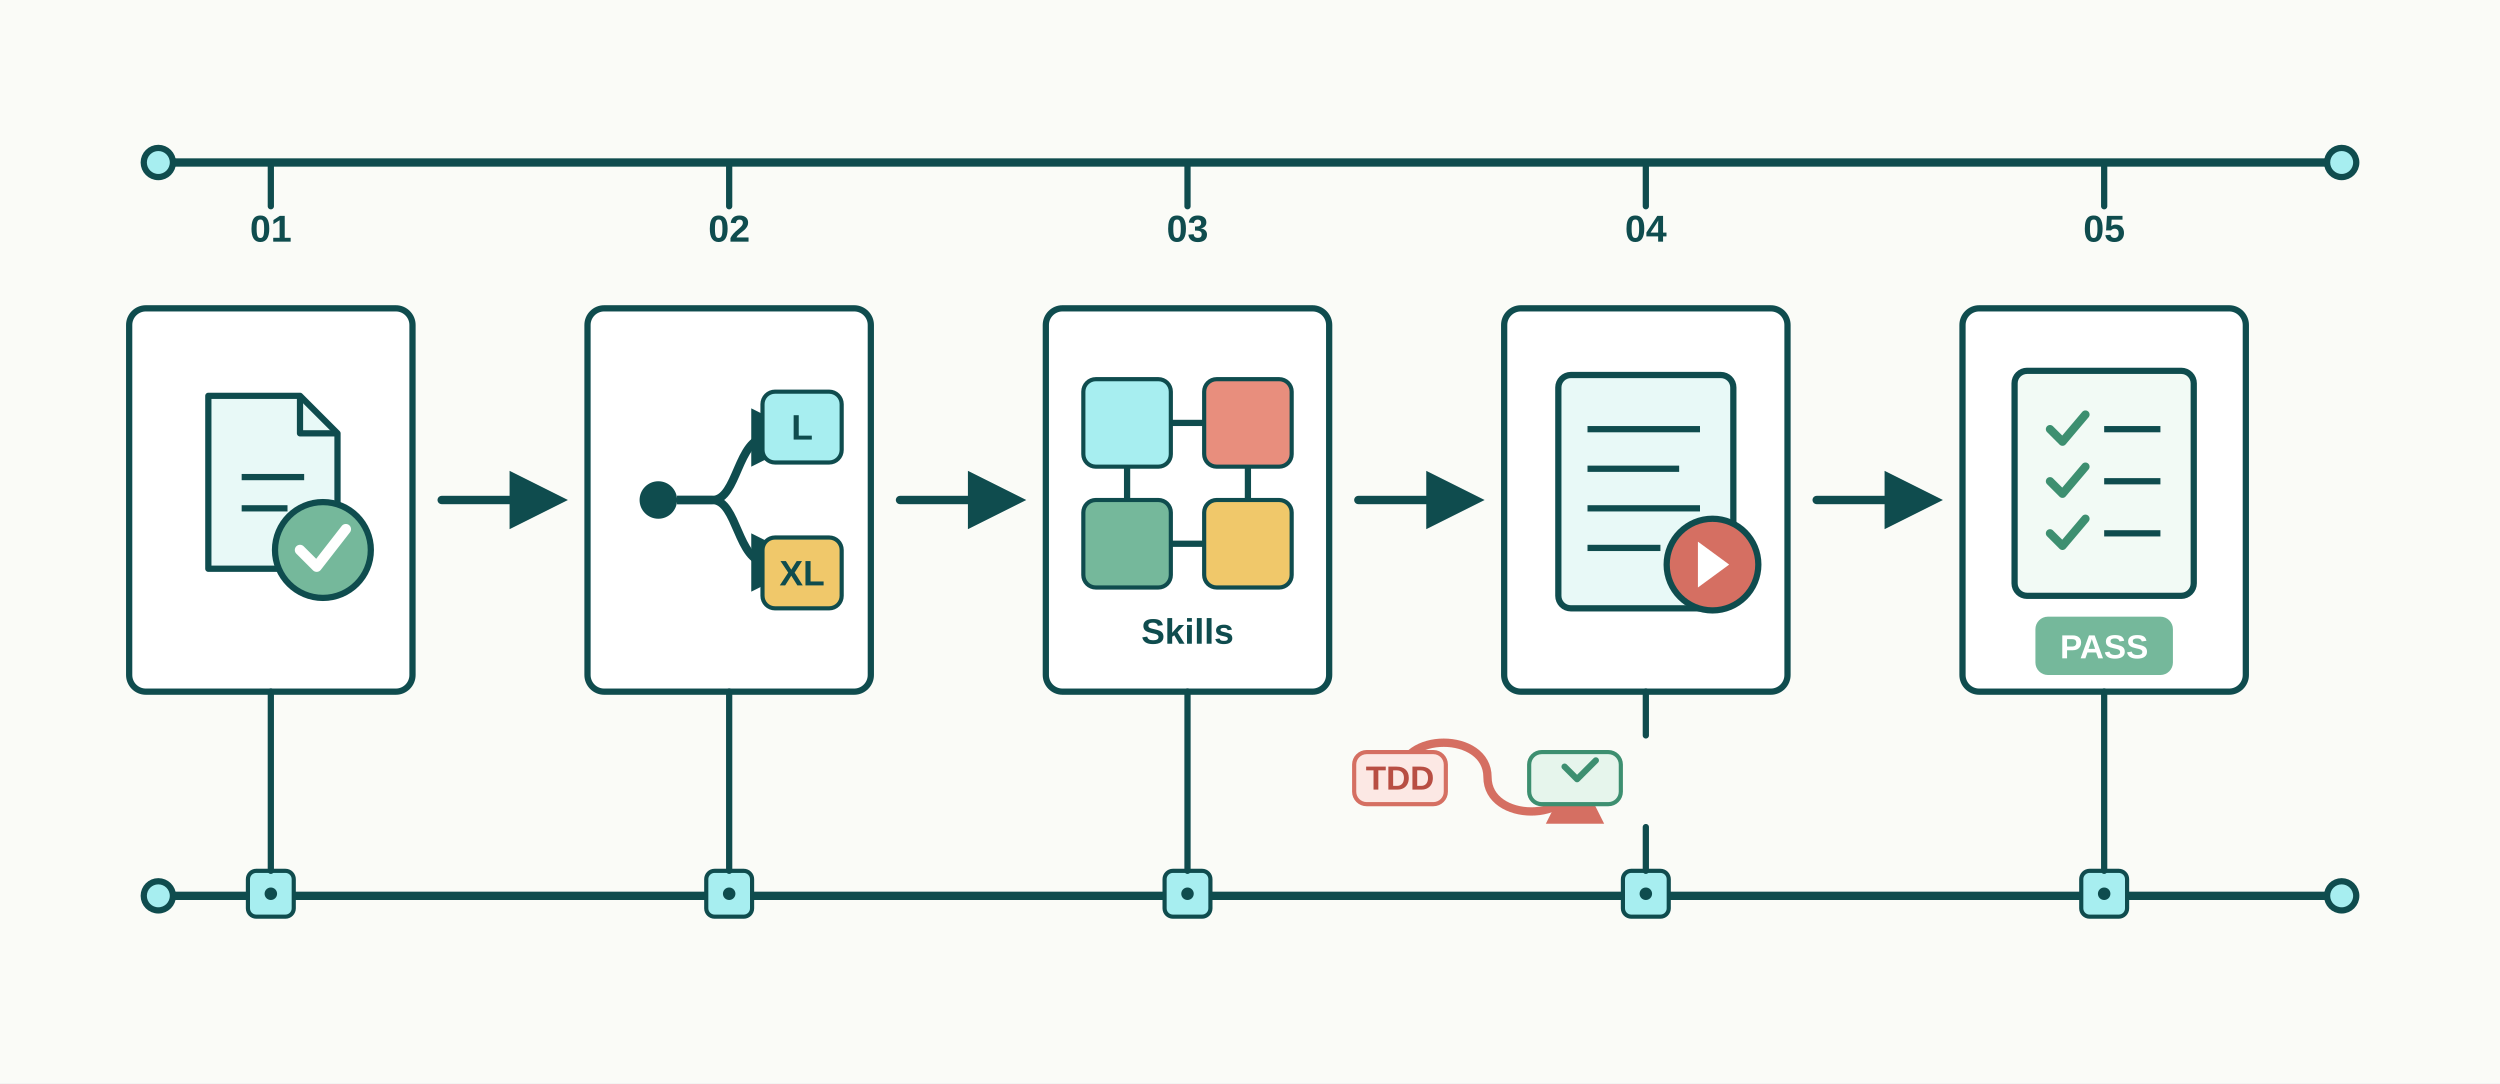
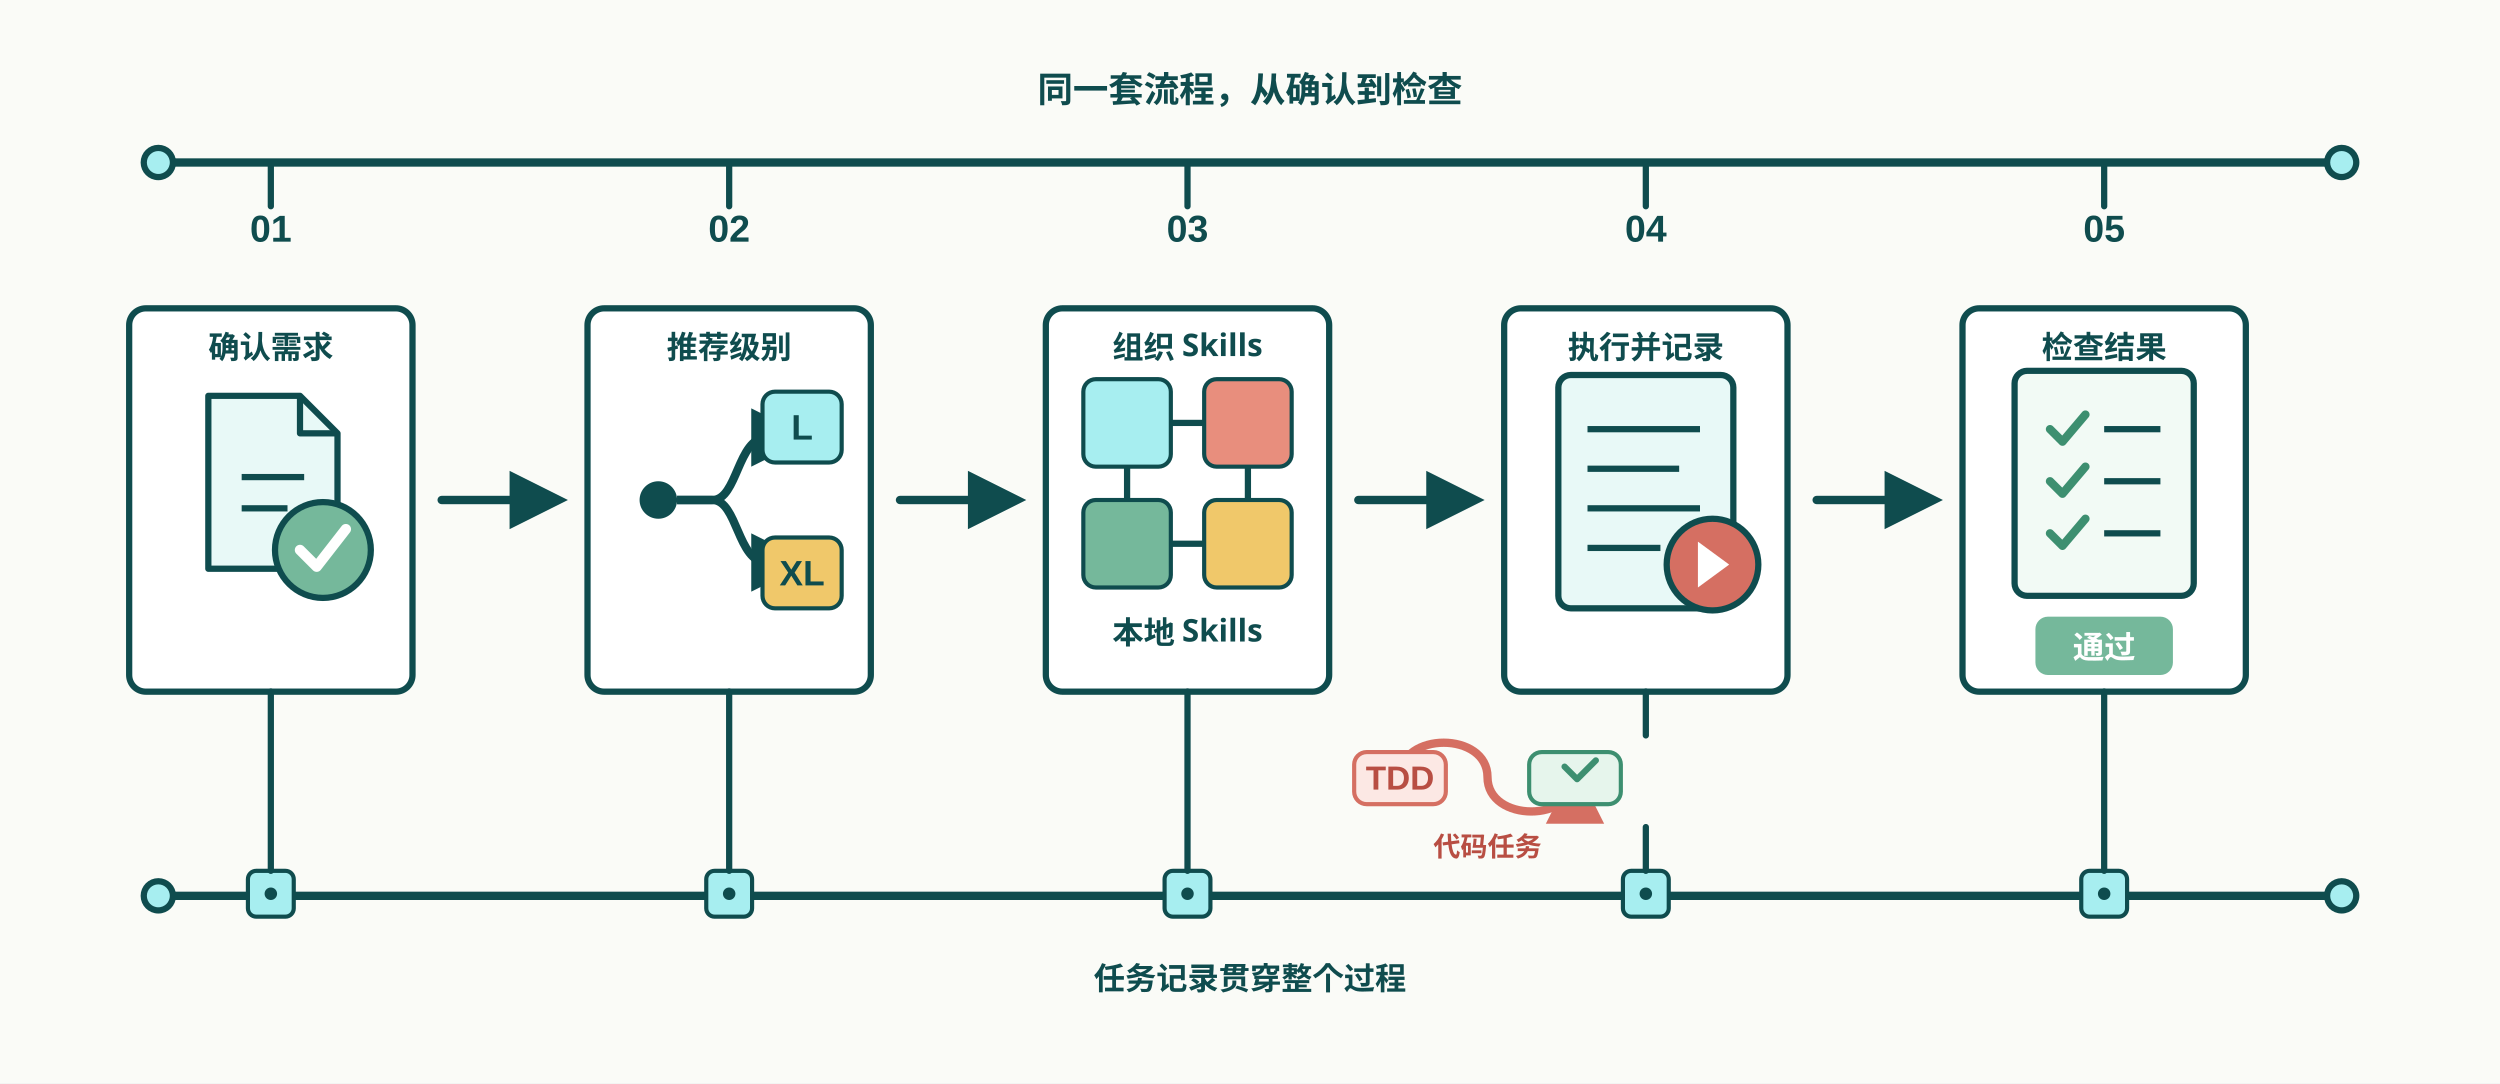
<svg xmlns="http://www.w3.org/2000/svg" width="1200" height="520" viewBox="0 0 1200 520" role="img" aria-labelledby="title desc">
  <defs>
    <marker id="arrow" viewBox="0 0 10 10" refX="8" refY="5" markerWidth="7" markerHeight="7" orient="auto-start-reverse">
      <path d="M 0 0 L 10 5 L 0 10 Z" fill="#0F4C4E" />
    </marker>
    <marker id="arrow-coral" viewBox="0 0 10 10" refX="8" refY="5" markerWidth="7" markerHeight="7" orient="auto-start-reverse">
      <path d="M 0 0 L 10 5 L 0 10 Z" fill="#D56F62" />
    </marker>
  </defs>
  <rect width="1200" height="520" fill="#FAFBF7" />
  <path d="M76 78 H1124" fill="none" stroke="#0F4C4E" stroke-width="4" stroke-linecap="round" />
  <path d="M76 430 H1124" fill="none" stroke="#0F4C4E" stroke-width="4" stroke-linecap="round" />
  <circle cx="76" cy="78" r="7" fill="#A7EEF0" stroke="#0F4C4E" stroke-width="3" />
  <circle cx="1124" cy="78" r="7" fill="#A7EEF0" stroke="#0F4C4E" stroke-width="3" />
  <circle cx="76" cy="430" r="7" fill="#A7EEF0" stroke="#0F4C4E" stroke-width="3" />
  <circle cx="1124" cy="430" r="7" fill="#A7EEF0" stroke="#0F4C4E" stroke-width="3" />
+   <text x="600" y="49" fill="#0F4C4E" font-family="Noto Sans SC, Microsoft YaHei UI, sans-serif" font-size="17" font-weight="700" text-anchor="middle">同一套流程，从确认到检查</text>
  <g fill="#0F4C4E" font-family="Segoe UI, Arial, sans-serif" font-size="18" font-weight="700" text-anchor="middle">
    <text x="130" y="116">01</text>
    <text x="350" y="116">02</text>
    <text x="570" y="116">03</text>
    <text x="790" y="116">04</text>
    <text x="1010" y="116">05</text>
  </g>
  <g stroke="#0F4C4E" stroke-width="3" stroke-linecap="round">
    <path d="M130 78 V99" />
    <path d="M350 78 V99" />
    <path d="M570 78 V99" />
    <path d="M790 78 V99" />
    <path d="M1010 78 V99" />
  </g>
  <g fill="none" stroke="#0F4C4E" stroke-width="4" stroke-linecap="round" marker-end="url(#arrow)">
    <path d="M212 240 H267" />
    <path d="M432 240 H487" />
    <path d="M652 240 H707" />
    <path d="M872 240 H927" />
  </g>
  <g transform="translate(62 148)">
    <rect x="0" y="0" width="136" height="184" rx="8" fill="#FFFFFF" stroke="#0F4C4E" stroke-width="3" />
+     <text x="68" y="24" fill="#0F4C4E" font-family="Noto Sans SC, Microsoft YaHei UI, sans-serif" font-size="15" font-weight="700" text-anchor="middle">确认需求</text>
    <path d="M38 42 H82 L100 60 V125 H38 Z" fill="#E8F9F7" stroke="#0F4C4E" stroke-width="3" stroke-linejoin="round" />
    <path d="M82 42 V60 H100" fill="none" stroke="#0F4C4E" stroke-width="3" stroke-linejoin="round" />
    <path d="M54 81 H84 M54 96 H76" fill="none" stroke="#0F4C4E" stroke-width="3" />
    <circle cx="93" cy="116" r="23" fill="#75B89B" stroke="#0F4C4E" stroke-width="3" />
    <path d="M82 116 L90 124 L104 106" fill="none" stroke="#FFFFFF" stroke-width="5" stroke-linecap="round" stroke-linejoin="round" />
  </g>
  <g transform="translate(282 148)">
    <rect x="0" y="0" width="136" height="184" rx="8" fill="#FFFFFF" stroke="#0F4C4E" stroke-width="3" />
+     <text x="68" y="24" fill="#0F4C4E" font-family="Noto Sans SC, Microsoft YaHei UI, sans-serif" font-size="15" font-weight="700" text-anchor="middle">推荐级别</text>
    <circle cx="34" cy="92" r="9" fill="#0F4C4E" />
    <path d="M43 92 H60 C72 92 72 62 86 62 H101" fill="none" stroke="#0F4C4E" stroke-width="4" marker-end="url(#arrow)" />
    <path d="M43 92 H60 C72 92 72 122 86 122 H101" fill="none" stroke="#0F4C4E" stroke-width="4" marker-end="url(#arrow)" />
    <rect x="84" y="40" width="38" height="34" rx="6" fill="#A7EEF0" stroke="#0F4C4E" stroke-width="2" />
    <rect x="84" y="110" width="38" height="34" rx="6" fill="#F0C86A" stroke="#0F4C4E" stroke-width="2" />
    <g fill="#0F4C4E" font-family="Segoe UI, Arial, sans-serif" font-size="17" font-weight="700" text-anchor="middle">
      <text x="103" y="63">L</text>
      <text x="103" y="133">XL</text>
    </g>
  </g>
  <g transform="translate(502 148)">
    <rect x="0" y="0" width="136" height="184" rx="8" fill="#FFFFFF" stroke="#0F4C4E" stroke-width="3" />
+     <text x="68" y="24" fill="#0F4C4E" font-family="Noto Sans SC, Microsoft YaHei UI, sans-serif" font-size="15" font-weight="700" text-anchor="middle">组织 Skills</text>
    <rect x="18" y="34" width="42" height="42" rx="6" fill="#A7EEF0" stroke="#0F4C4E" stroke-width="2" />
    <rect x="76" y="34" width="42" height="42" rx="6" fill="#E88E7D" stroke="#0F4C4E" stroke-width="2" />
    <rect x="18" y="92" width="42" height="42" rx="6" fill="#75B89B" stroke="#0F4C4E" stroke-width="2" />
    <rect x="76" y="92" width="42" height="42" rx="6" fill="#F0C86A" stroke="#0F4C4E" stroke-width="2" />
    <path d="M60 55 H76 M39 76 V92 M97 76 V92 M60 113 H76" fill="none" stroke="#0F4C4E" stroke-width="3" />
-     <text x="68" y="161" fill="#0F4C4E" font-family="Segoe UI, Arial, sans-serif" font-size="17" font-weight="700" text-anchor="middle">Skills</text>
+     <text x="68" y="161" fill="#0F4C4E" font-family="Noto Sans SC, Microsoft YaHei UI, sans-serif" font-size="15" font-weight="700" text-anchor="middle">本地 Skills</text>
  </g>
  <g transform="translate(722 148)">
    <rect x="0" y="0" width="136" height="184" rx="8" fill="#FFFFFF" stroke="#0F4C4E" stroke-width="3" />
+     <text x="68" y="24" fill="#0F4C4E" font-family="Noto Sans SC, Microsoft YaHei UI, sans-serif" font-size="15" font-weight="700" text-anchor="middle">执行并记录</text>
    <rect x="26" y="32" width="84" height="112" rx="6" fill="#E8F9F7" stroke="#0F4C4E" stroke-width="3" />
    <path d="M40 58 H94 M40 77 H84 M40 96 H94 M40 115 H75" fill="none" stroke="#0F4C4E" stroke-width="3" />
    <circle cx="100" cy="123" r="22" fill="#D56F62" stroke="#0F4C4E" stroke-width="3" />
    <path d="M93 112 L108 123 L93 134 Z" fill="#FFFFFF" />
  </g>
  <g transform="translate(942 148)">
    <rect x="0" y="0" width="136" height="184" rx="8" fill="#FFFFFF" stroke="#0F4C4E" stroke-width="3" />
+     <text x="68" y="24" fill="#0F4C4E" font-family="Noto Sans SC, Microsoft YaHei UI, sans-serif" font-size="15" font-weight="700" text-anchor="middle">检查结果</text>
    <rect x="25" y="30" width="86" height="108" rx="6" fill="#F2FAF5" stroke="#0F4C4E" stroke-width="3" />
    <path d="M42 58 L48 64 L59 51 M42 83 L48 89 L59 76 M42 108 L48 114 L59 101" fill="none" stroke="#3D8F70" stroke-width="4" stroke-linecap="round" stroke-linejoin="round" />
    <path d="M68 58 H95 M68 83 H95 M68 108 H95" fill="none" stroke="#0F4C4E" stroke-width="3" />
    <rect x="35" y="148" width="66" height="28" rx="6" fill="#75B89B" />
-     <text x="68" y="168" fill="#FFFFFF" font-family="Segoe UI, Arial, sans-serif" font-size="16" font-weight="700" text-anchor="middle">PASS</text>
+     <text x="68" y="168" fill="#FFFFFF" font-family="Noto Sans SC, Microsoft YaHei UI, sans-serif" font-size="15" font-weight="700" text-anchor="middle">通过</text>
  </g>
  <g fill="#A7EEF0" stroke="#0F4C4E" stroke-width="2">
    <rect x="119" y="418" width="22" height="22" rx="4" />
    <rect x="339" y="418" width="22" height="22" rx="4" />
    <rect x="559" y="418" width="22" height="22" rx="4" />
    <rect x="779" y="418" width="22" height="22" rx="4" />
    <rect x="999" y="418" width="22" height="22" rx="4" />
  </g>
  <g fill="#0F4C4E">
    <circle cx="130" cy="429" r="3" />
    <circle cx="350" cy="429" r="3" />
    <circle cx="570" cy="429" r="3" />
    <circle cx="790" cy="429" r="3" />
    <circle cx="1010" cy="429" r="3" />
  </g>
  <g transform="translate(650 353)">
    <path d="M22 20 C22 -2 64 -2 64 20 C64 42 106 42 106 20" fill="none" stroke="#D56F62" stroke-width="4" marker-end="url(#arrow-coral)" />
    <rect x="0" y="8" width="44" height="25" rx="6" fill="#FCE8E4" stroke="#D56F62" stroke-width="2" />
    <rect x="84" y="8" width="44" height="25" rx="6" fill="#E6F5EC" stroke="#3D8F70" stroke-width="2" />
    <text x="22" y="26" fill="#B84E43" font-family="Segoe UI, Arial, sans-serif" font-size="16" font-weight="700" text-anchor="middle">TDD</text>
    <path d="M101 15 L107 21 L116 12" fill="none" stroke="#3D8F70" stroke-width="3" stroke-linecap="round" stroke-linejoin="round" />
+     <text x="64" y="58" fill="#B84E43" font-family="Noto Sans SC, Microsoft YaHei UI, sans-serif" font-size="13" font-weight="700" text-anchor="middle">代码任务</text>
  </g>
  <g stroke="#0F4C4E" stroke-width="3" stroke-linecap="round">
    <path d="M130 332 V418" />
    <path d="M350 332 V418" />
    <path d="M570 332 V418" />
    <path d="M790 332 V353" />
    <path d="M790 397 V418" />
    <path d="M1010 332 V418" />
  </g>
+   <text x="600" y="475" fill="#0F4C4E" font-family="Noto Sans SC, Microsoft YaHei UI, sans-serif" font-size="15" font-weight="600" text-anchor="middle">任务记录贯穿整个过程</text>
</svg>
